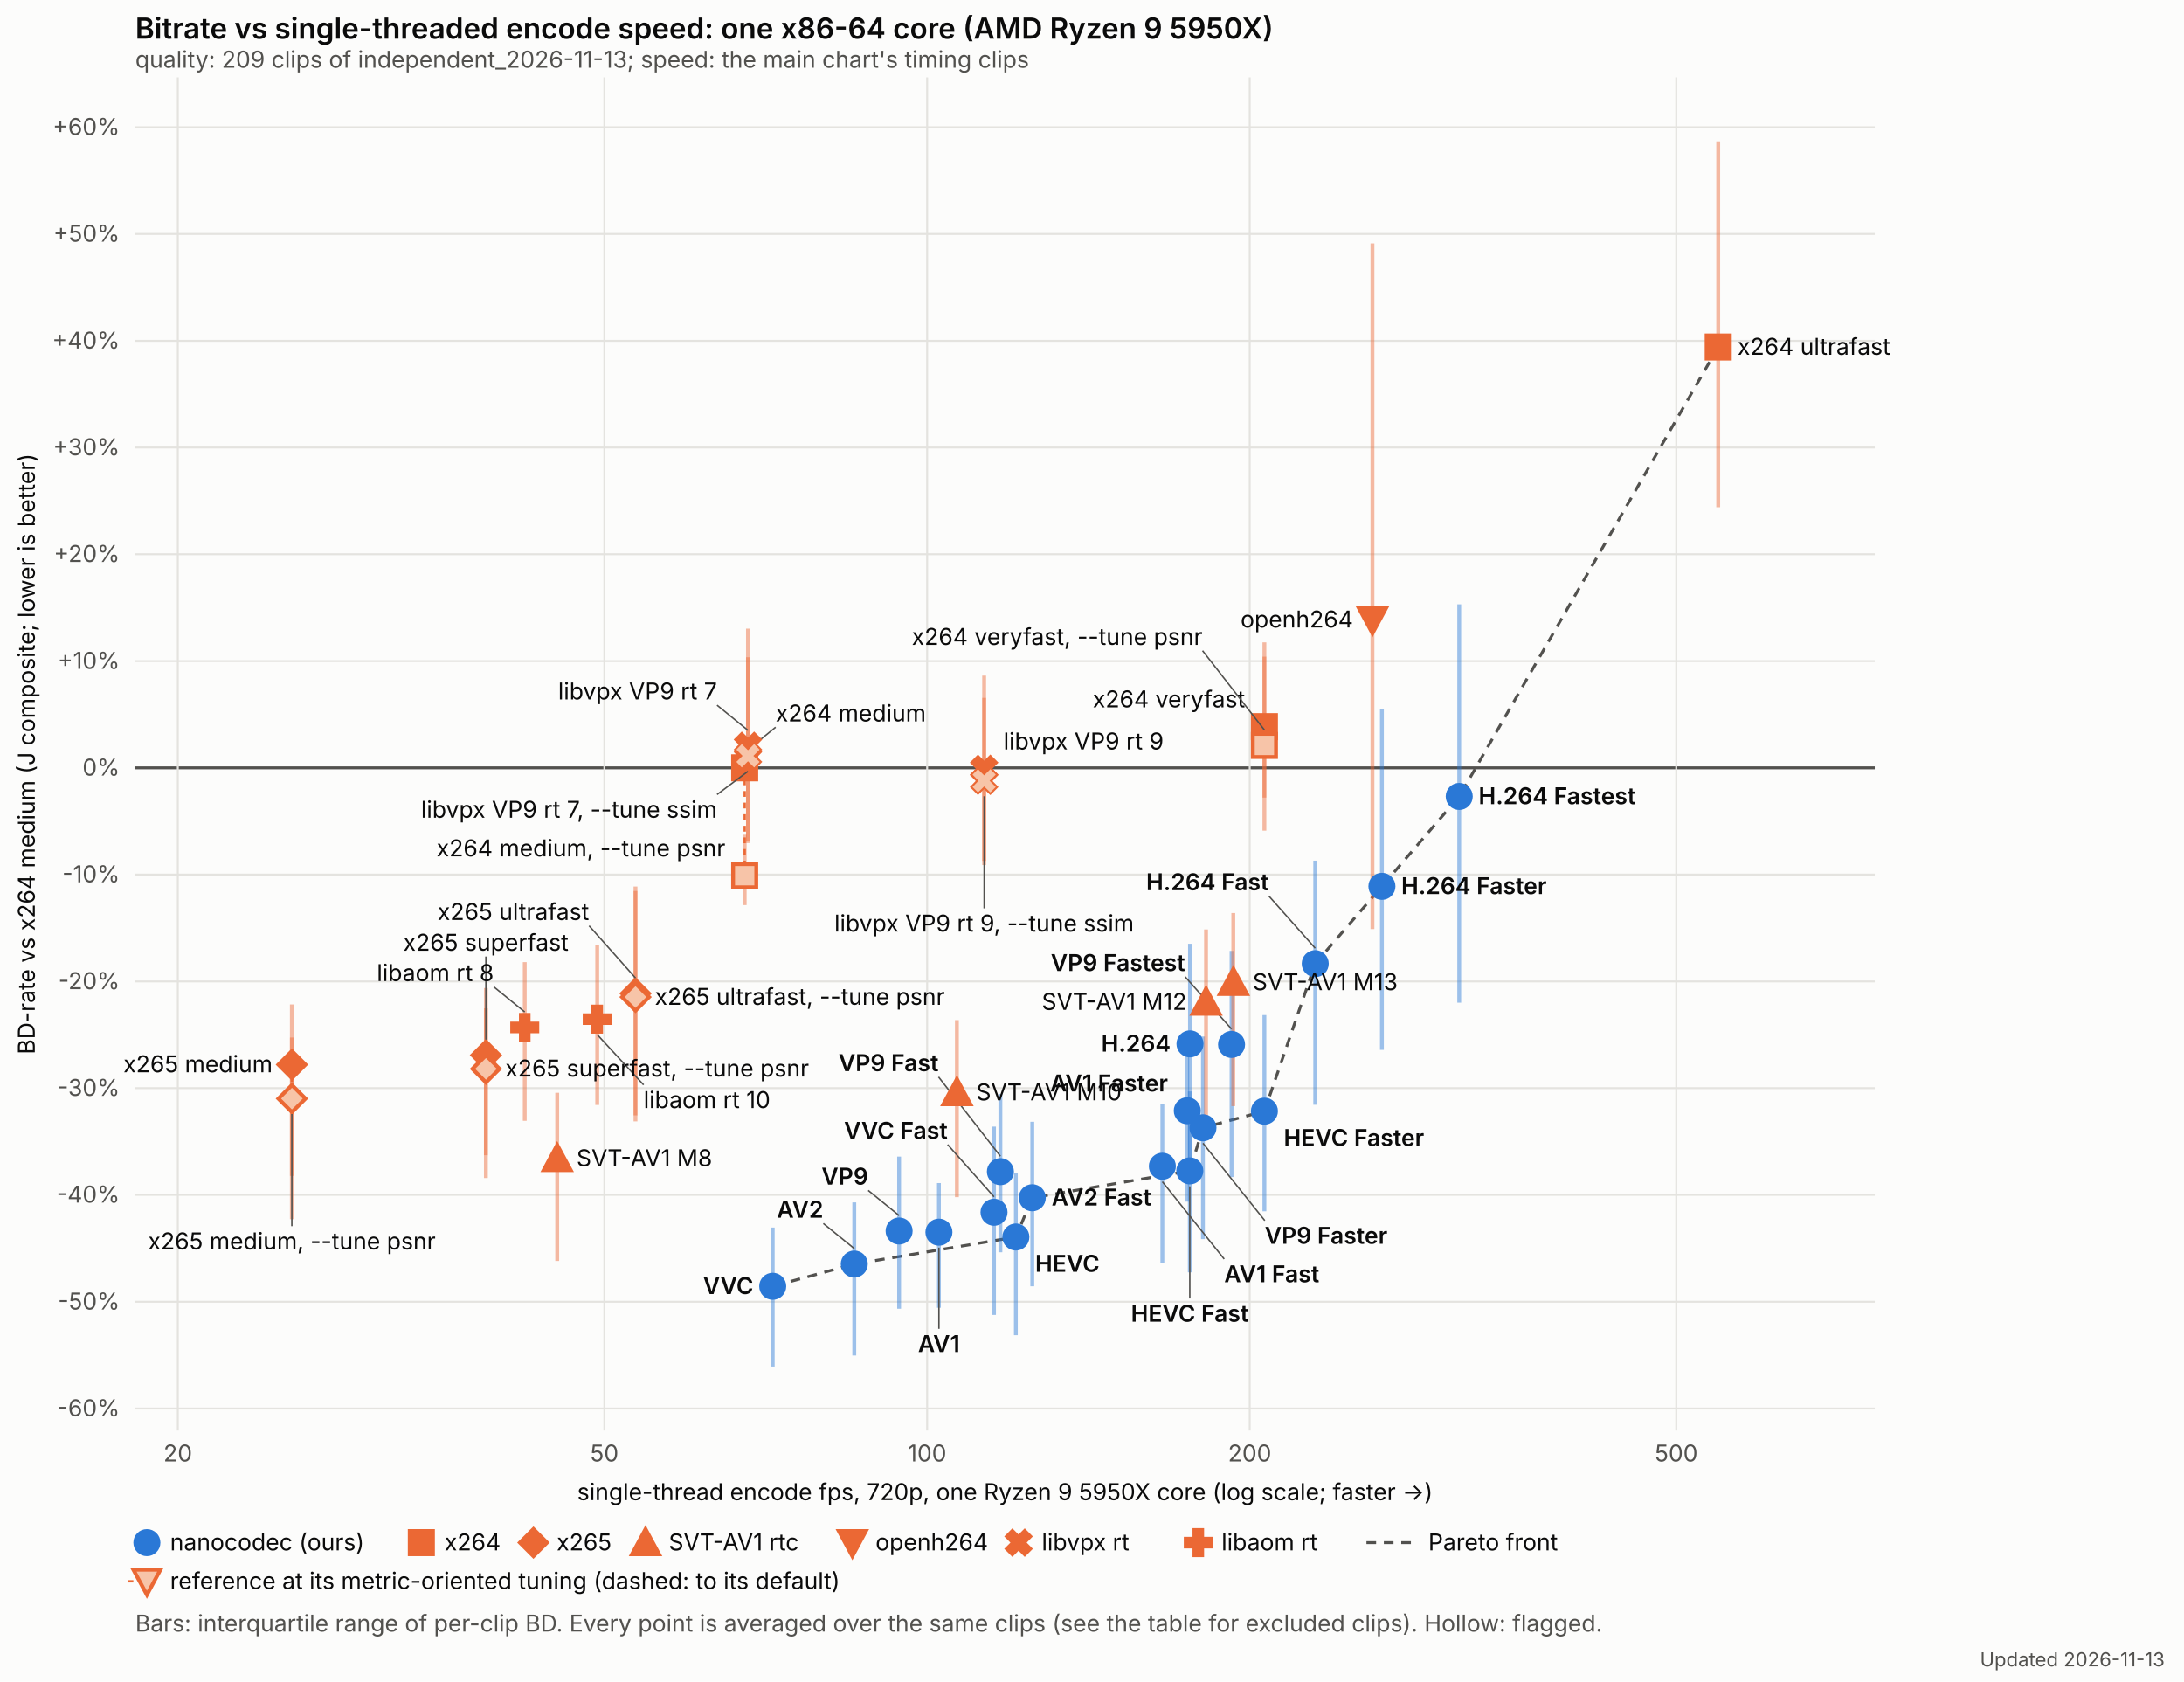
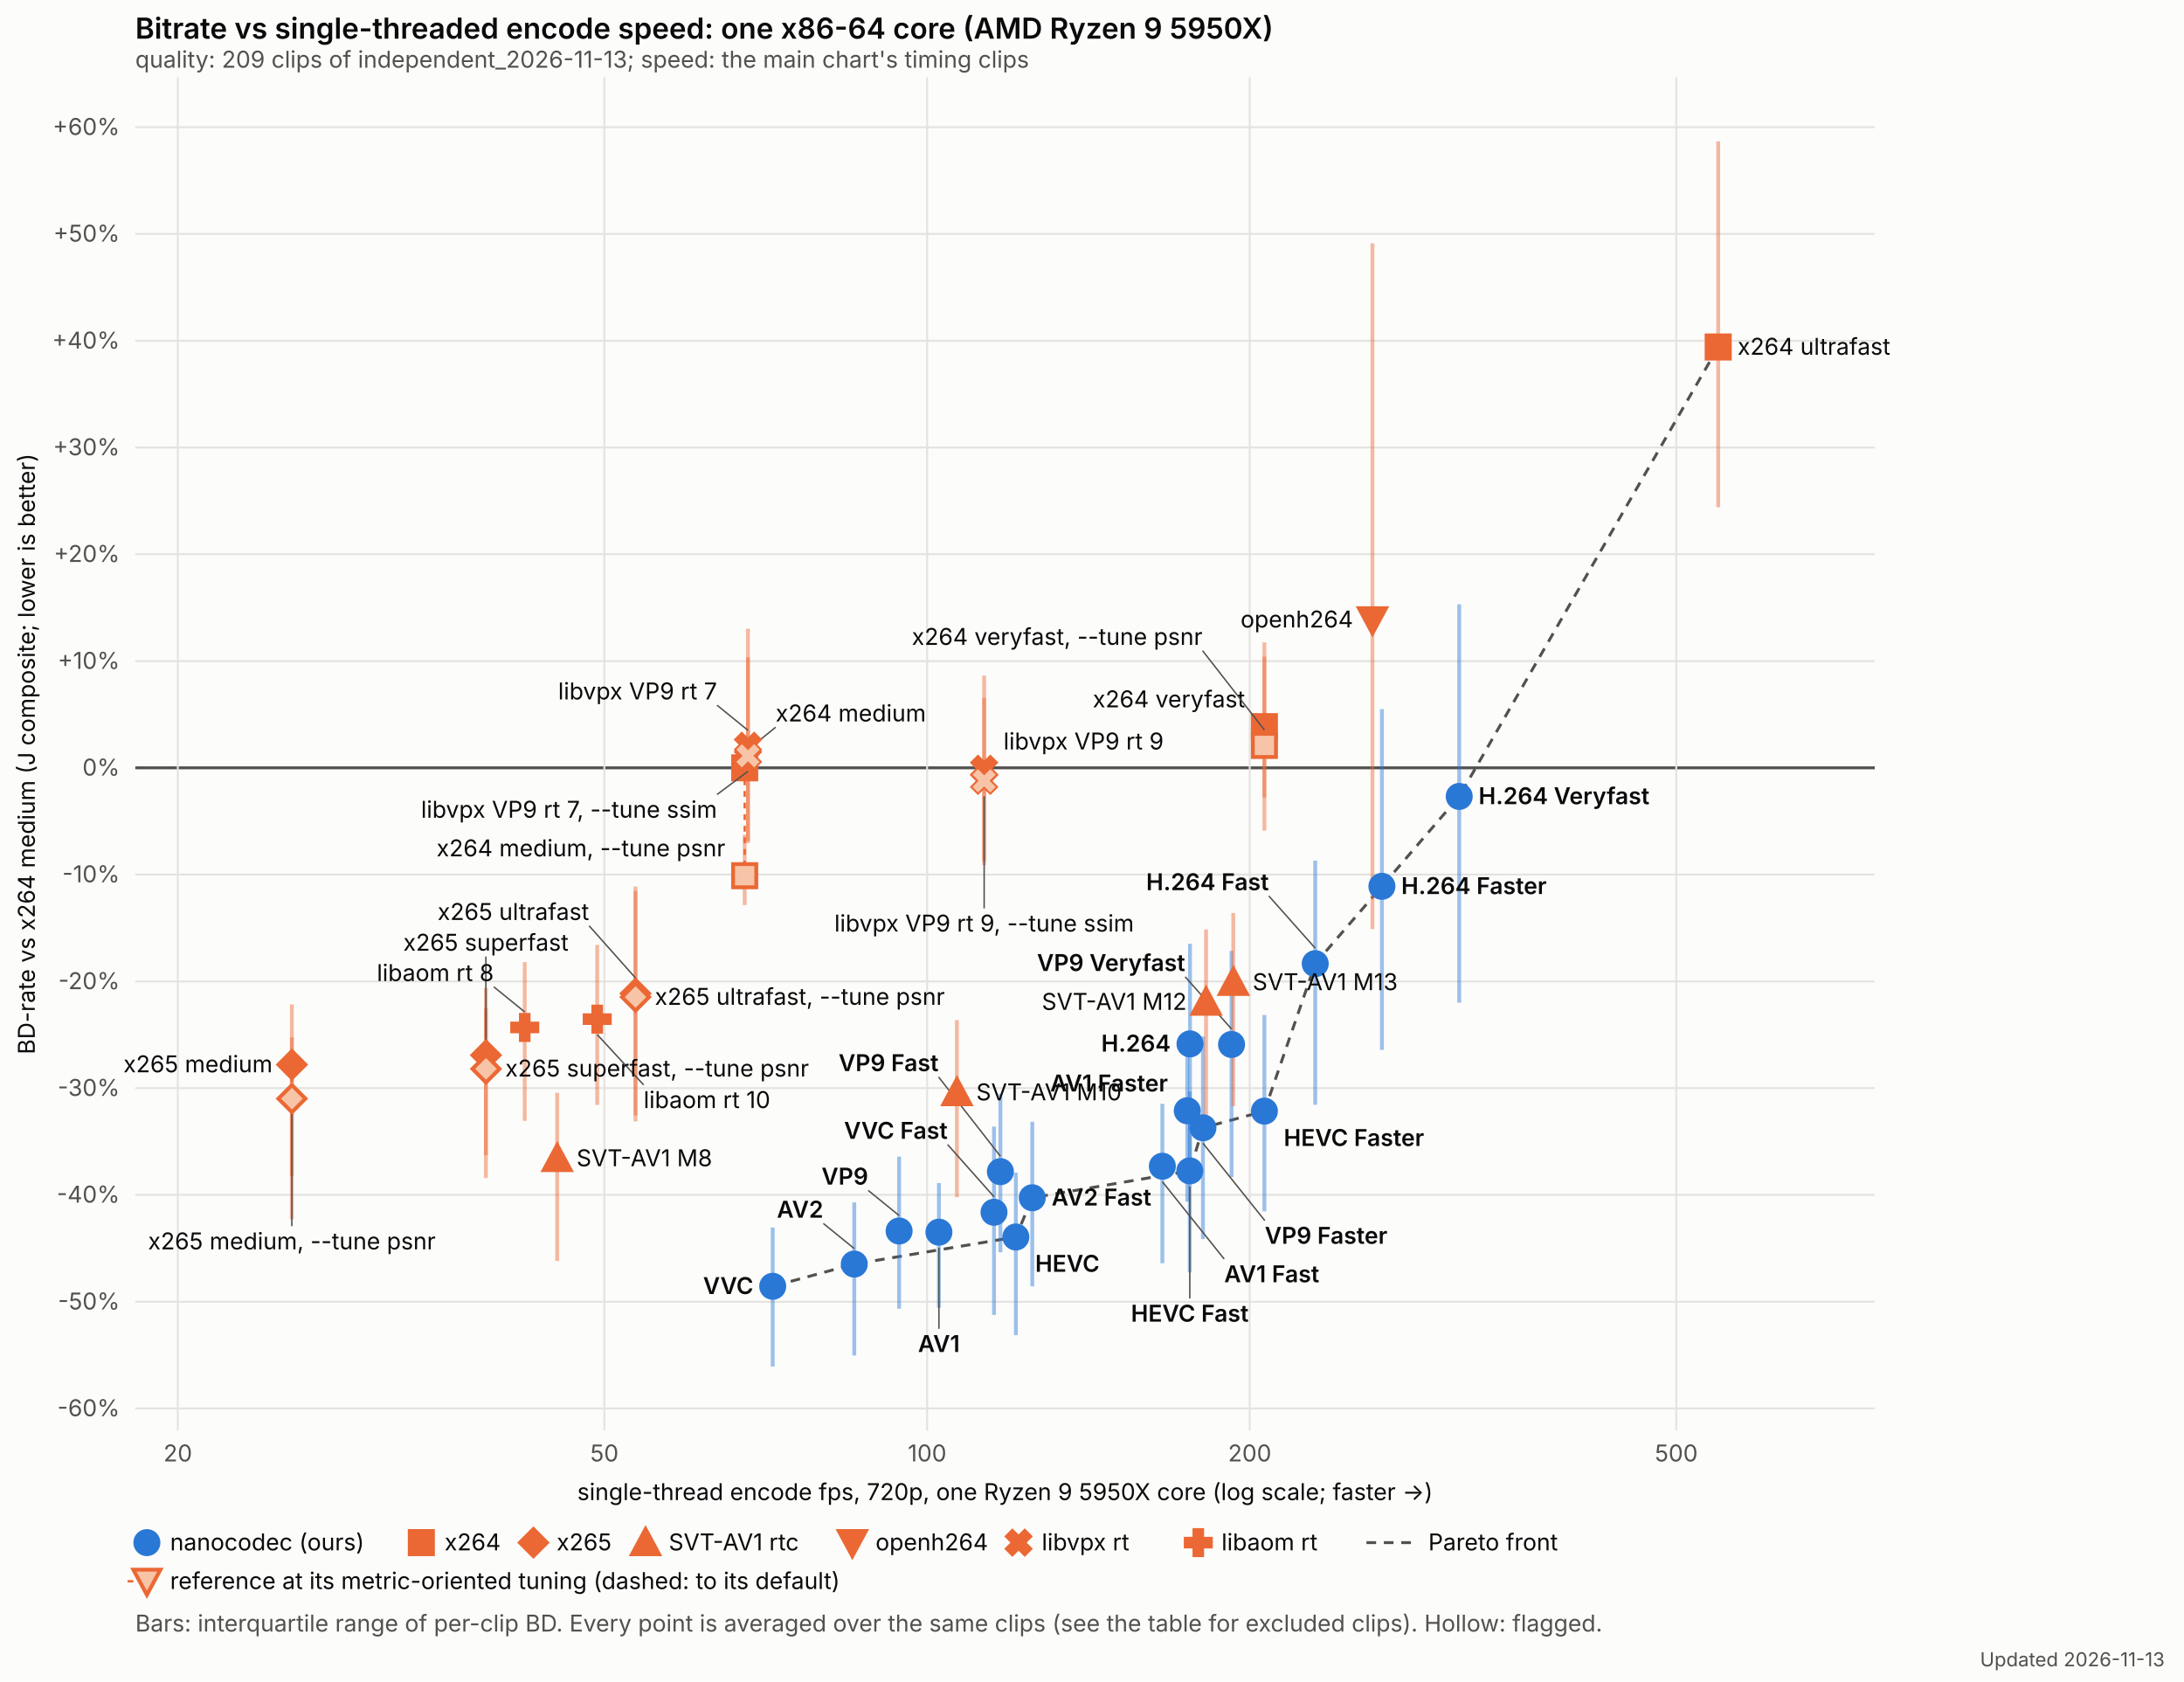
<svg xmlns="http://www.w3.org/2000/svg" viewBox="0 0 1130 870" width="1130" height="870" font-family="system-ui, -apple-system, Segoe UI, sans-serif" font-size="12">
  <rect width="1130" height="870" fill="#fcfcfb" />
  <text x="70" y="20" font-size="15" font-weight="600" fill="#0b0b0b">Bitrate vs single-threaded encode speed: one x86-64 core (AMD Ryzen 9 5950X)</text>
  <text x="70" y="35" fill="#52514e">quality: 209 clips of independent_2026-11-13; speed: the main chart's timing clips</text>
  <line x1="70" x2="970" y1="728.6" y2="728.6" stroke="#e4e3df" stroke-width="1" />
  <text x="62" y="732.6" text-anchor="end" fill="#52514e">-60%</text>
  <line x1="70" x2="970" y1="673.4" y2="673.4" stroke="#e4e3df" stroke-width="1" />
  <text x="62" y="677.4" text-anchor="end" fill="#52514e">-50%</text>
  <line x1="70" x2="970" y1="618.1" y2="618.1" stroke="#e4e3df" stroke-width="1" />
  <text x="62" y="622.1" text-anchor="end" fill="#52514e">-40%</text>
  <line x1="70" x2="970" y1="562.9" y2="562.9" stroke="#e4e3df" stroke-width="1" />
  <text x="62" y="566.9" text-anchor="end" fill="#52514e">-30%</text>
  <line x1="70" x2="970" y1="507.7" y2="507.7" stroke="#e4e3df" stroke-width="1" />
  <text x="62" y="511.7" text-anchor="end" fill="#52514e">-20%</text>
  <line x1="70" x2="970" y1="452.4" y2="452.4" stroke="#e4e3df" stroke-width="1" />
  <text x="62" y="456.4" text-anchor="end" fill="#52514e">-10%</text>
  <line x1="70" x2="970" y1="397.2" y2="397.2" stroke="#52514e" stroke-width="1.5" />
  <text x="62" y="401.2" text-anchor="end" fill="#52514e">0%</text>
  <line x1="70" x2="970" y1="342.0" y2="342.0" stroke="#e4e3df" stroke-width="1" />
  <text x="62" y="346.0" text-anchor="end" fill="#52514e">+10%</text>
  <line x1="70" x2="970" y1="286.7" y2="286.7" stroke="#e4e3df" stroke-width="1" />
  <text x="62" y="290.7" text-anchor="end" fill="#52514e">+20%</text>
  <line x1="70" x2="970" y1="231.5" y2="231.5" stroke="#e4e3df" stroke-width="1" />
  <text x="62" y="235.5" text-anchor="end" fill="#52514e">+30%</text>
  <line x1="70" x2="970" y1="176.3" y2="176.3" stroke="#e4e3df" stroke-width="1" />
  <text x="62" y="180.3" text-anchor="end" fill="#52514e">+40%</text>
  <line x1="70" x2="970" y1="121.0" y2="121.0" stroke="#e4e3df" stroke-width="1" />
  <text x="62" y="125.0" text-anchor="end" fill="#52514e">+50%</text>
  <line x1="70" x2="970" y1="65.8" y2="65.8" stroke="#e4e3df" stroke-width="1" />
  <text x="62" y="69.8" text-anchor="end" fill="#52514e">+60%</text>
  <line x1="92.0" x2="92.0" y1="40" y2="740" stroke="#e4e3df" />
  <text x="92.0" y="756" text-anchor="middle" fill="#52514e">20</text>
  <line x1="312.7" x2="312.7" y1="40" y2="740" stroke="#e4e3df" />
  <text x="312.7" y="756" text-anchor="middle" fill="#52514e">50</text>
  <line x1="479.7" x2="479.7" y1="40" y2="740" stroke="#e4e3df" />
  <text x="479.7" y="756" text-anchor="middle" fill="#52514e">100</text>
  <line x1="646.6" x2="646.6" y1="40" y2="740" stroke="#e4e3df" />
  <text x="646.6" y="756" text-anchor="middle" fill="#52514e">200</text>
  <line x1="867.3" x2="867.3" y1="40" y2="740" stroke="#e4e3df" />
  <text x="867.3" y="756" text-anchor="middle" fill="#52514e">500</text>
  <text x="520.0" y="776" text-anchor="middle" fill="#0b0b0b">single-thread encode fps, 720p, one Ryzen 9 5950X core (log scale; faster →)</text>
  <text transform="translate(18,390.0) rotate(-90)" text-anchor="middle" fill="#0b0b0b">BD-rate vs x264 medium (J composite; lower is better)</text>
  <polyline points="889.0,179.5 755.0,412.0 715.0,458.5 680.5,498.5 654.2,574.8 622.4,583.4 615.6,605.7 534.1,619.6 525.6,639.9 442.0,653.9 399.8,665.4" fill="none" stroke="#52514e" stroke-width="1.5" stroke-dasharray="5 4" />
  <line x1="654.2" y1="375.9" x2="654.2" y2="385.6" stroke="#eb6834" stroke-width="1.2" stroke-dasharray="3 3" />
  <line x1="385.3" y1="397.2" x2="385.3" y2="453.0" stroke="#eb6834" stroke-width="1.2" stroke-dasharray="3 3" />
  <line x1="328.8" y1="513.9" x2="328.8" y2="515.8" stroke="#eb6834" stroke-width="1.2" stroke-dasharray="3 3" />
  <line x1="251.4" y1="545.8" x2="251.4" y2="552.9" stroke="#eb6834" stroke-width="1.2" stroke-dasharray="3 3" />
  <line x1="151.0" y1="550.7" x2="151.0" y2="568.3" stroke="#eb6834" stroke-width="1.2" stroke-dasharray="3 3" />
  <line x1="387.0" y1="385.8" x2="387.0" y2="391.0" stroke="#eb6834" stroke-width="1.2" stroke-dasharray="3 3" />
  <line x1="509.2" y1="397.7" x2="509.2" y2="403.9" stroke="#eb6834" stroke-width="1.2" stroke-dasharray="3 3" />
  <line x1="385.3" x2="385.3" y1="397.2" y2="397.2" stroke="#eb6834" stroke-opacity="0.45" stroke-width="2" />
  <line x1="615.7" x2="615.7" y1="605.3" y2="488.2" stroke="#2a78d6" stroke-opacity="0.45" stroke-width="2" />
  <line x1="680.5" x2="680.5" y1="571.5" y2="445.2" stroke="#2a78d6" stroke-opacity="0.45" stroke-width="2" />
  <line x1="715.0" x2="715.0" y1="543.1" y2="366.8" stroke="#2a78d6" stroke-opacity="0.45" stroke-width="2" />
  <line x1="755.0" x2="755.0" y1="518.7" y2="312.6" stroke="#2a78d6" stroke-opacity="0.45" stroke-width="2" />
  <line x1="525.6" x2="525.6" y1="690.7" y2="606.6" stroke="#2a78d6" stroke-opacity="0.45" stroke-width="2" />
  <line x1="615.6" x2="615.6" y1="658.2" y2="564.6" stroke="#2a78d6" stroke-opacity="0.45" stroke-width="2" />
  <line x1="654.2" x2="654.2" y1="626.6" y2="525.1" stroke="#2a78d6" stroke-opacity="0.45" stroke-width="2" />
  <line x1="485.8" x2="485.8" y1="676.5" y2="612.0" stroke="#2a78d6" stroke-opacity="0.45" stroke-width="2" />
  <line x1="601.4" x2="601.4" y1="653.5" y2="571.0" stroke="#2a78d6" stroke-opacity="0.45" stroke-width="2" />
  <line x1="614.3" x2="614.3" y1="621.6" y2="536.2" stroke="#2a78d6" stroke-opacity="0.45" stroke-width="2" />
  <line x1="465.2" x2="465.2" y1="677.0" y2="598.3" stroke="#2a78d6" stroke-opacity="0.45" stroke-width="2" />
  <line x1="517.6" x2="517.6" y1="647.8" y2="565.9" stroke="#2a78d6" stroke-opacity="0.45" stroke-width="2" />
  <line x1="622.4" x2="622.4" y1="641.0" y2="536.2" stroke="#2a78d6" stroke-opacity="0.45" stroke-width="2" />
  <line x1="637.2" x2="637.2" y1="608.9" y2="491.9" stroke="#2a78d6" stroke-opacity="0.45" stroke-width="2" />
  <line x1="442.0" x2="442.0" y1="701.2" y2="622.0" stroke="#2a78d6" stroke-opacity="0.45" stroke-width="2" />
  <line x1="534.1" x2="534.1" y1="665.4" y2="580.3" stroke="#2a78d6" stroke-opacity="0.45" stroke-width="2" />
  <line x1="399.8" x2="399.8" y1="706.9" y2="635.0" stroke="#2a78d6" stroke-opacity="0.45" stroke-width="2" />
  <line x1="514.3" x2="514.3" y1="680.2" y2="582.8" stroke="#2a78d6" stroke-opacity="0.45" stroke-width="2" />
  <line x1="710.1" x2="710.1" y1="480.6" y2="125.9" stroke="#eb6834" stroke-opacity="0.45" stroke-width="2" />
  <line x1="889.0" x2="889.0" y1="262.4" y2="73.1" stroke="#eb6834" stroke-opacity="0.45" stroke-width="2" />
  <line x1="654.2" x2="654.2" y1="412.6" y2="339.7" stroke="#eb6834" stroke-opacity="0.45" stroke-width="2" />
  <line x1="328.8" x2="328.8" y1="577.0" y2="458.6" stroke="#eb6834" stroke-opacity="0.45" stroke-width="2" />
  <line x1="251.4" x2="251.4" y1="597.6" y2="511.1" stroke="#eb6834" stroke-opacity="0.45" stroke-width="2" />
  <line x1="151.0" x2="151.0" y1="608.3" y2="519.6" stroke="#eb6834" stroke-opacity="0.45" stroke-width="2" />
  <line x1="288.3" x2="288.3" y1="652.3" y2="565.3" stroke="#eb6834" stroke-opacity="0.45" stroke-width="2" />
  <line x1="495.1" x2="495.1" y1="619.3" y2="527.7" stroke="#eb6834" stroke-opacity="0.45" stroke-width="2" />
  <line x1="624.0" x2="624.0" y1="587.5" y2="480.8" stroke="#eb6834" stroke-opacity="0.45" stroke-width="2" />
  <line x1="638.1" x2="638.1" y1="572.2" y2="472.3" stroke="#eb6834" stroke-opacity="0.45" stroke-width="2" />
  <line x1="387.0" x2="387.0" y1="436.1" y2="325.2" stroke="#eb6834" stroke-opacity="0.45" stroke-width="2" />
  <line x1="509.2" x2="509.2" y1="445.3" y2="349.5" stroke="#eb6834" stroke-opacity="0.45" stroke-width="2" />
  <line x1="271.5" x2="271.5" y1="579.8" y2="497.7" stroke="#eb6834" stroke-opacity="0.45" stroke-width="2" />
  <line x1="309.0" x2="309.0" y1="571.6" y2="488.8" stroke="#eb6834" stroke-opacity="0.45" stroke-width="2" />
  <line x1="654.2" x2="654.2" y1="429.7" y2="332.3" stroke="#eb6834" stroke-opacity="0.45" stroke-width="2" />
  <line x1="385.3" x2="385.3" y1="468.2" y2="431.8" stroke="#eb6834" stroke-opacity="0.45" stroke-width="2" />
  <line x1="328.8" x2="328.8" y1="580.1" y2="460.9" stroke="#eb6834" stroke-opacity="0.45" stroke-width="2" />
  <line x1="251.4" x2="251.4" y1="609.4" y2="521.6" stroke="#eb6834" stroke-opacity="0.45" stroke-width="2" />
  <line x1="151.0" x2="151.0" y1="630.7" y2="536.7" stroke="#eb6834" stroke-opacity="0.45" stroke-width="2" />
  <line x1="387.0" x2="387.0" y1="435.1" y2="340.0" stroke="#eb6834" stroke-opacity="0.45" stroke-width="2" />
  <line x1="509.2" x2="509.2" y1="447.5" y2="361.0" stroke="#eb6834" stroke-opacity="0.45" stroke-width="2" />
  <g>
    <rect x="379.3" y="391.2" width="12" height="12" fill="#eb6834" stroke="#eb6834" stroke-width="2" />
  </g>
  <line x1="385.3" y1="389.2" x2="401.3" y2="376.2" stroke="#52514e" stroke-width="0.75" />
  <text x="401.3" y="373.2" text-anchor="start" fill="#0b0b0b">x264 medium</text>
  <g>
    <circle cx="615.7" cy="540.0" r="6" fill="#2a78d6" stroke="#2a78d6" stroke-width="2" />
  </g>
  <text x="605.7" y="544.0" text-anchor="end" fill="#0b0b0b" font-weight="600">H.264</text>
  <g>
    <circle cx="680.5" cy="498.5" r="6" fill="#2a78d6" stroke="#2a78d6" stroke-width="2" />
  </g>
  <line x1="680.5" y1="490.5" x2="656.5" y2="463.5" stroke="#52514e" stroke-width="0.75" />
  <text x="656.5" y="460.5" text-anchor="end" fill="#0b0b0b" font-weight="600">H.264 Fast</text>
  <g>
    <circle cx="715.0" cy="458.5" r="6" fill="#2a78d6" stroke="#2a78d6" stroke-width="2" />
  </g>
  <text x="725.0" y="462.5" text-anchor="start" fill="#0b0b0b" font-weight="600">H.264 Faster</text>
  <g>
    <circle cx="755.0" cy="412.0" r="6" fill="#2a78d6" stroke="#2a78d6" stroke-width="2" />
  </g>
-   <text x="765.0" y="416.0" text-anchor="start" fill="#0b0b0b" font-weight="600">H.264 Fastest</text>
+   <text x="765.0" y="416.0" text-anchor="start" fill="#0b0b0b" font-weight="600">H.264 Veryfast</text>
  <g>
    <circle cx="525.6" cy="639.9" r="6" fill="#2a78d6" stroke="#2a78d6" stroke-width="2" />
  </g>
  <text x="535.6" y="657.9" text-anchor="start" fill="#0b0b0b" font-weight="600">HEVC</text>
  <g>
    <circle cx="615.6" cy="605.7" r="6" fill="#2a78d6" stroke="#2a78d6" stroke-width="2" />
  </g>
  <line x1="615.6" y1="613.7" x2="615.6" y2="671.7" stroke="#52514e" stroke-width="0.75" />
  <text x="615.6" y="683.7" text-anchor="middle" fill="#0b0b0b" font-weight="600">HEVC Fast</text>
  <g>
    <circle cx="654.2" cy="574.8" r="6" fill="#2a78d6" stroke="#2a78d6" stroke-width="2" />
  </g>
  <text x="664.2" y="592.8" text-anchor="start" fill="#0b0b0b" font-weight="600">HEVC Faster</text>
  <g>
    <circle cx="485.8" cy="637.4" r="6" fill="#2a78d6" stroke="#2a78d6" stroke-width="2" />
  </g>
  <line x1="485.8" y1="645.4" x2="485.8" y2="687.4" stroke="#52514e" stroke-width="0.75" />
  <text x="485.8" y="699.4" text-anchor="middle" fill="#0b0b0b" font-weight="600">AV1</text>
  <g>
    <circle cx="601.4" cy="603.3" r="6" fill="#2a78d6" stroke="#2a78d6" stroke-width="2" />
  </g>
  <line x1="601.4" y1="611.3" x2="633.4" y2="651.3" stroke="#52514e" stroke-width="0.75" />
  <text x="633.4" y="663.3" text-anchor="start" fill="#0b0b0b" font-weight="600">AV1 Fast</text>
  <g>
    <circle cx="614.3" cy="574.6" r="6" fill="#2a78d6" stroke="#2a78d6" stroke-width="2" />
  </g>
  <text x="604.3" y="564.6" text-anchor="end" fill="#0b0b0b" font-weight="600">AV1 Faster</text>
  <g>
    <circle cx="465.2" cy="636.8" r="6" fill="#2a78d6" stroke="#2a78d6" stroke-width="2" />
  </g>
  <line x1="465.2" y1="628.8" x2="449.2" y2="615.8" stroke="#52514e" stroke-width="0.75" />
  <text x="449.2" y="612.8" text-anchor="end" fill="#0b0b0b" font-weight="600">VP9</text>
  <g>
    <circle cx="517.6" cy="606.1" r="6" fill="#2a78d6" stroke="#2a78d6" stroke-width="2" />
  </g>
  <line x1="517.6" y1="598.1" x2="485.6" y2="557.1" stroke="#52514e" stroke-width="0.75" />
  <text x="485.6" y="554.1" text-anchor="end" fill="#0b0b0b" font-weight="600">VP9 Fast</text>
  <g>
    <circle cx="622.4" cy="583.4" r="6" fill="#2a78d6" stroke="#2a78d6" stroke-width="2" />
  </g>
  <line x1="622.4" y1="591.4" x2="654.4" y2="631.4" stroke="#52514e" stroke-width="0.75" />
  <text x="654.4" y="643.4" text-anchor="start" fill="#0b0b0b" font-weight="600">VP9 Faster</text>
  <g>
    <circle cx="637.2" cy="540.3" r="6" fill="#2a78d6" stroke="#2a78d6" stroke-width="2" />
  </g>
  <line x1="637.2" y1="532.3" x2="613.2" y2="505.3" stroke="#52514e" stroke-width="0.75" />
-   <text x="613.2" y="502.3" text-anchor="end" fill="#0b0b0b" font-weight="600">VP9 Fastest</text>
+   <text x="613.2" y="502.3" text-anchor="end" fill="#0b0b0b" font-weight="600">VP9 Veryfast</text>
  <g>
    <circle cx="442.0" cy="653.9" r="6" fill="#2a78d6" stroke="#2a78d6" stroke-width="2" />
  </g>
  <line x1="442.0" y1="645.9" x2="426.0" y2="632.9" stroke="#52514e" stroke-width="0.75" />
  <text x="426.0" y="629.9" text-anchor="end" fill="#0b0b0b" font-weight="600">AV2</text>
  <g>
    <circle cx="534.1" cy="619.6" r="6" fill="#2a78d6" stroke="#2a78d6" stroke-width="2" />
  </g>
  <text x="544.1" y="623.6" text-anchor="start" fill="#0b0b0b" font-weight="600">AV2 Fast</text>
  <g>
    <circle cx="399.8" cy="665.4" r="6" fill="#2a78d6" stroke="#2a78d6" stroke-width="2" />
  </g>
  <text x="389.8" y="669.4" text-anchor="end" fill="#0b0b0b" font-weight="600">VVC</text>
  <g>
    <circle cx="514.3" cy="627.1" r="6" fill="#2a78d6" stroke="#2a78d6" stroke-width="2" />
  </g>
  <line x1="514.3" y1="619.1" x2="490.3" y2="592.1" stroke="#52514e" stroke-width="0.75" />
  <text x="490.3" y="589.1" text-anchor="end" fill="#0b0b0b" font-weight="600">VVC Fast</text>
  <g>
    <polygon points="710.105,327.627 717.105,314.627 703.105,314.627" fill="#eb6834" stroke="#eb6834" stroke-width="2" />
  </g>
  <text x="700.1" y="324.6" text-anchor="end" fill="#0b0b0b">openh264</text>
  <g>
    <rect x="883.0" y="173.5" width="12" height="12" fill="#eb6834" stroke="#eb6834" stroke-width="2" />
  </g>
  <text x="899.0" y="183.5" text-anchor="start" fill="#0b0b0b">x264 ultrafast</text>
  <g>
    <rect x="648.2" y="369.9" width="12" height="12" fill="#eb6834" stroke="#eb6834" stroke-width="2" />
  </g>
  <text x="644.2" y="365.9" text-anchor="end" fill="#0b0b0b">x264 veryfast</text>
  <g>
    <polygon points="328.818,506.928 335.818,513.928 328.818,520.928 321.818,513.928" fill="#eb6834" stroke="#eb6834" stroke-width="2" />
  </g>
  <line x1="328.8" y1="505.9" x2="304.8" y2="478.9" stroke="#52514e" stroke-width="0.75" />
  <text x="304.8" y="475.9" text-anchor="end" fill="#0b0b0b">x265 ultrafast</text>
  <g>
    <polygon points="251.443,538.838 258.443,545.838 251.443,552.838 244.443,545.838" fill="#eb6834" stroke="#eb6834" stroke-width="2" />
  </g>
  <line x1="251.4" y1="537.8" x2="251.4" y2="494.8" stroke="#52514e" stroke-width="0.75" />
  <text x="251.4" y="491.8" text-anchor="middle" fill="#0b0b0b">x265 superfast</text>
  <g>
    <polygon points="151.038,543.727 158.038,550.727 151.038,557.727 144.038,550.727" fill="#eb6834" stroke="#eb6834" stroke-width="2" />
  </g>
  <text x="141.0" y="554.7" text-anchor="end" fill="#0b0b0b">x265 medium</text>
  <g>
    <polygon points="288.29,592.326 295.29,605.326 281.29,605.326" fill="#eb6834" stroke="#eb6834" stroke-width="2" />
  </g>
  <text x="298.3" y="603.3" text-anchor="start" fill="#0b0b0b">SVT-AV1 M8</text>
  <g>
    <polygon points="495.111,558.221 502.111,571.221 488.111,571.221" fill="#eb6834" stroke="#eb6834" stroke-width="2" />
  </g>
  <text x="505.1" y="569.2" text-anchor="start" fill="#0b0b0b">SVT-AV1 M10</text>
  <g>
    <polygon points="624.017,511.449 631.017,524.449 617.017,524.449" fill="#eb6834" stroke="#eb6834" stroke-width="2" />
  </g>
  <text x="614.0" y="522.4" text-anchor="end" fill="#0b0b0b">SVT-AV1 M12</text>
  <g>
    <polygon points="638.148,501.187 645.148,514.187 631.148,514.187" fill="#eb6834" stroke="#eb6834" stroke-width="2" />
  </g>
  <text x="648.1" y="512.2" text-anchor="start" fill="#0b0b0b">SVT-AV1 M13</text>
  <g>
    <polygon points="390.2,379.1 393.7,382.6 390.5,385.8 393.7,389.0 390.2,392.5 387.0,389.3 383.8,392.5 380.3,389.0 383.5,385.8 380.3,382.6 383.8,379.1 387.0,382.3" fill="#eb6834" stroke="#eb6834" stroke-width="1" />
  </g>
  <line x1="387.0" y1="377.8" x2="371.0" y2="364.8" stroke="#52514e" stroke-width="0.75" />
  <text x="371.0" y="361.8" text-anchor="end" fill="#0b0b0b">libvpx VP9 rt 7</text>
  <g>
    <polygon points="512.4,391.0 515.9,394.5 512.7,397.7 515.9,400.9 512.4,404.4 509.2,401.3 506.0,404.4 502.5,400.9 505.6,397.7 502.5,394.5 506.0,391.0 509.2,394.2" fill="#eb6834" stroke="#eb6834" stroke-width="1" />
  </g>
  <text x="519.2" y="387.7" text-anchor="start" fill="#0b0b0b">libvpx VP9 rt 9</text>
  <g>
    <polygon points="269.0,524.5 274.0,524.5 274.0,529.0 278.5,529.0 278.5,534.0 274.0,534.0 274.0,538.5 269.0,538.5 269.0,534.0 264.5,534.0 264.5,529.0 269.0,529.0" fill="#eb6834" stroke="#eb6834" stroke-width="1" />
  </g>
  <line x1="271.5" y1="523.5" x2="255.5" y2="510.5" stroke="#52514e" stroke-width="0.75" />
  <text x="255.5" y="507.5" text-anchor="end" fill="#0b0b0b">libaom rt 8</text>
  <g>
    <polygon points="306.5,520.2 311.5,520.2 311.5,524.7 316.0,524.7 316.0,529.7 311.5,529.7 311.5,534.2 306.5,534.2 306.5,529.7 302.0,529.7 302.0,524.7 306.5,524.7" fill="#eb6834" stroke="#eb6834" stroke-width="1" />
  </g>
  <line x1="309.0" y1="535.2" x2="333.0" y2="561.2" stroke="#52514e" stroke-width="0.75" />
  <text x="333.0" y="573.2" text-anchor="start" fill="#0b0b0b">libaom rt 10</text>
  <g>
    <rect x="648.2" y="379.6" width="12" height="12" fill="#f7c4a8" stroke="#eb6834" stroke-width="2" />
  </g>
  <line x1="654.2" y1="377.6" x2="622.2" y2="336.6" stroke="#52514e" stroke-width="0.75" />
  <text x="622.2" y="333.6" text-anchor="end" fill="#0b0b0b">x264 veryfast, --tune psnr</text>
  <g>
    <rect x="379.3" y="447.0" width="12" height="12" fill="#f7c4a8" stroke="#eb6834" stroke-width="2" />
  </g>
  <text x="375.3" y="443.0" text-anchor="end" fill="#0b0b0b">x264 medium, --tune psnr</text>
  <g>
    <polygon points="328.818,508.765 335.818,515.765 328.818,522.765 321.818,515.765" fill="#f7c4a8" stroke="#eb6834" stroke-width="2" />
  </g>
  <text x="338.8" y="519.8" text-anchor="start" fill="#0b0b0b">x265 ultrafast, --tune psnr</text>
  <g>
    <polygon points="251.443,545.93 258.443,552.93 251.443,559.93 244.443,552.93" fill="#f7c4a8" stroke="#eb6834" stroke-width="2" />
  </g>
  <text x="261.4" y="556.9" text-anchor="start" fill="#0b0b0b">x265 superfast, --tune psnr</text>
  <g>
    <polygon points="151.038,561.319 158.038,568.319 151.038,575.319 144.038,568.319" fill="#f7c4a8" stroke="#eb6834" stroke-width="2" />
  </g>
  <line x1="151.0" y1="576.3" x2="151.0" y2="634.3" stroke="#52514e" stroke-width="0.75" />
  <text x="151.0" y="646.3" text-anchor="middle" fill="#0b0b0b">x265 medium, --tune psnr</text>
  <g>
    <polygon points="390.2,384.2 393.7,387.8 390.5,391.0 393.7,394.1 390.2,397.7 387.0,394.5 383.8,397.7 380.3,394.1 383.5,391.0 380.3,387.8 383.8,384.2 387.0,387.4" fill="#f7c4a8" stroke="#eb6834" stroke-width="1" />
  </g>
  <line x1="387.0" y1="399.0" x2="371.0" y2="411.0" stroke="#52514e" stroke-width="0.75" />
  <text x="371.0" y="423.0" text-anchor="end" fill="#0b0b0b">libvpx VP9 rt 7, --tune ssim</text>
  <g>
    <polygon points="512.4,397.2 515.9,400.7 512.7,403.9 515.9,407.1 512.4,410.6 509.2,407.5 506.0,410.6 502.5,407.1 505.6,403.9 502.5,400.7 506.0,397.2 509.2,400.4" fill="#f7c4a8" stroke="#eb6834" stroke-width="1" />
  </g>
  <line x1="509.2" y1="411.9" x2="509.2" y2="469.9" stroke="#52514e" stroke-width="0.75" />
  <text x="509.2" y="481.9" text-anchor="middle" fill="#0b0b0b">libvpx VP9 rt 9, --tune ssim</text>
  <circle cx="76.0" cy="798.0" r="6" fill="#2a78d6" stroke="#2a78d6" stroke-width="2" />
  <text x="88" y="802" fill="#0b0b0b">nanocodec (ours)</text>
  <rect x="212.0" y="792.0" width="12" height="12" fill="#eb6834" stroke="#eb6834" stroke-width="2" />
  <text x="230" y="802" fill="#0b0b0b">x264</text>
  <polygon points="276,791 283,798 276,805 269,798" fill="#eb6834" stroke="#eb6834" stroke-width="2" />
  <text x="288" y="802" fill="#0b0b0b">x265</text>
  <polygon points="334,791 341,804 327,804" fill="#eb6834" stroke="#eb6834" stroke-width="2" />
  <text x="346" y="802" fill="#0b0b0b">SVT-AV1 rtc</text>
  <polygon points="441,805 448,792 434,792" fill="#eb6834" stroke="#eb6834" stroke-width="2" />
  <text x="453" y="802" fill="#0b0b0b">openh264</text>
  <polygon points="530.2,791.3 533.7,794.8 530.5,798.0 533.7,801.2 530.2,804.7 527.0,801.5 523.8,804.7 520.3,801.2 523.5,798.0 520.3,794.8 523.8,791.3 527.0,794.5" fill="#eb6834" stroke="#eb6834" stroke-width="1" />
  <text x="539" y="802" fill="#0b0b0b">libvpx rt</text>
  <polygon points="617.5,791.0 622.5,791.0 622.5,795.5 627.0,795.5 627.0,800.5 622.5,800.5 622.5,805.0 617.5,805.0 617.5,800.5 613.0,800.5 613.0,795.5 617.5,795.5" fill="#eb6834" stroke="#eb6834" stroke-width="1" />
  <text x="632" y="802" fill="#0b0b0b">libaom rt</text>
  <line x1="707" x2="733" y1="798" y2="798" stroke="#52514e" stroke-width="1.5" stroke-dasharray="5 4" />
  <text x="739" y="802" fill="#0b0b0b">Pareto front</text>
  <line x1="66" x2="76" y1="818" y2="818" stroke="#eb6834" stroke-width="1.2" stroke-dasharray="3 3" />
  <polygon points="76,825 83,812 69,812" fill="#f7c4a8" stroke="#eb6834" stroke-width="2" />
  <text x="88" y="822" fill="#0b0b0b">reference at its metric-oriented tuning (dashed: to its default)</text>
  <text x="70" y="844" fill="#52514e">Bars: interquartile range of per-clip BD. Every point is averaged over the same clips (see the table for excluded clips). Hollow: flagged.</text>
  <text x="1120" y="862" font-size="10" text-anchor="end" fill="#52514e">Updated 2026-11-13</text>
</svg>
